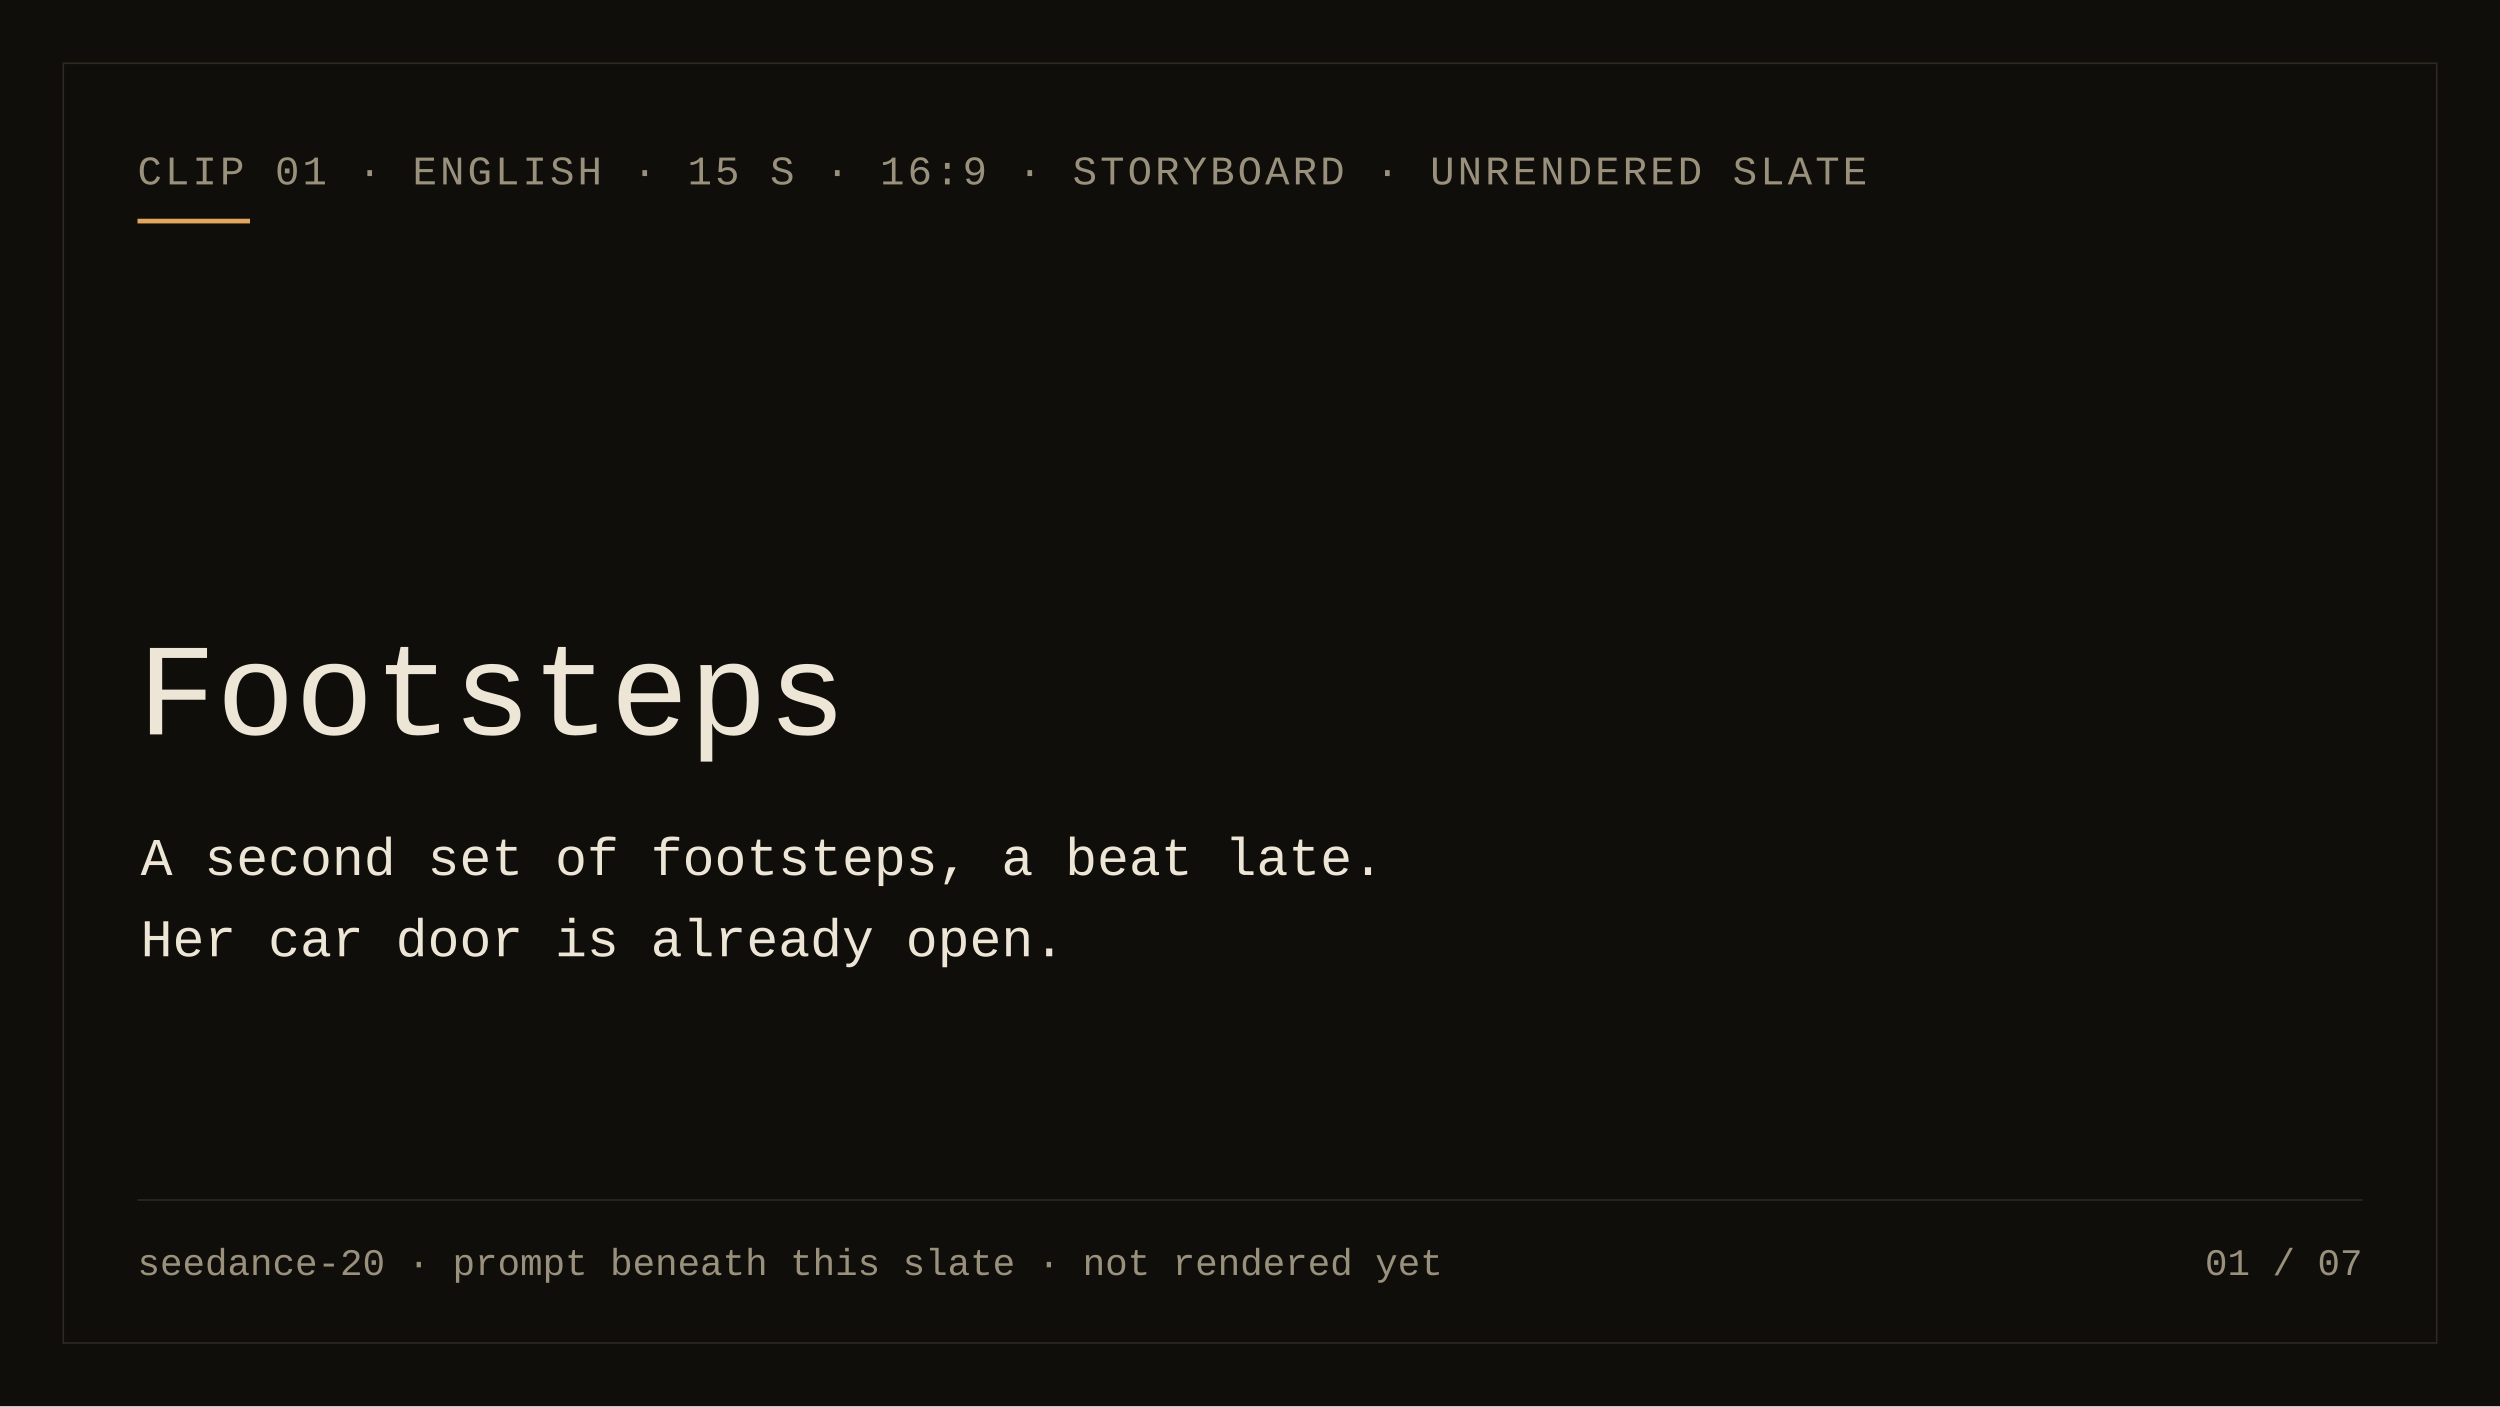
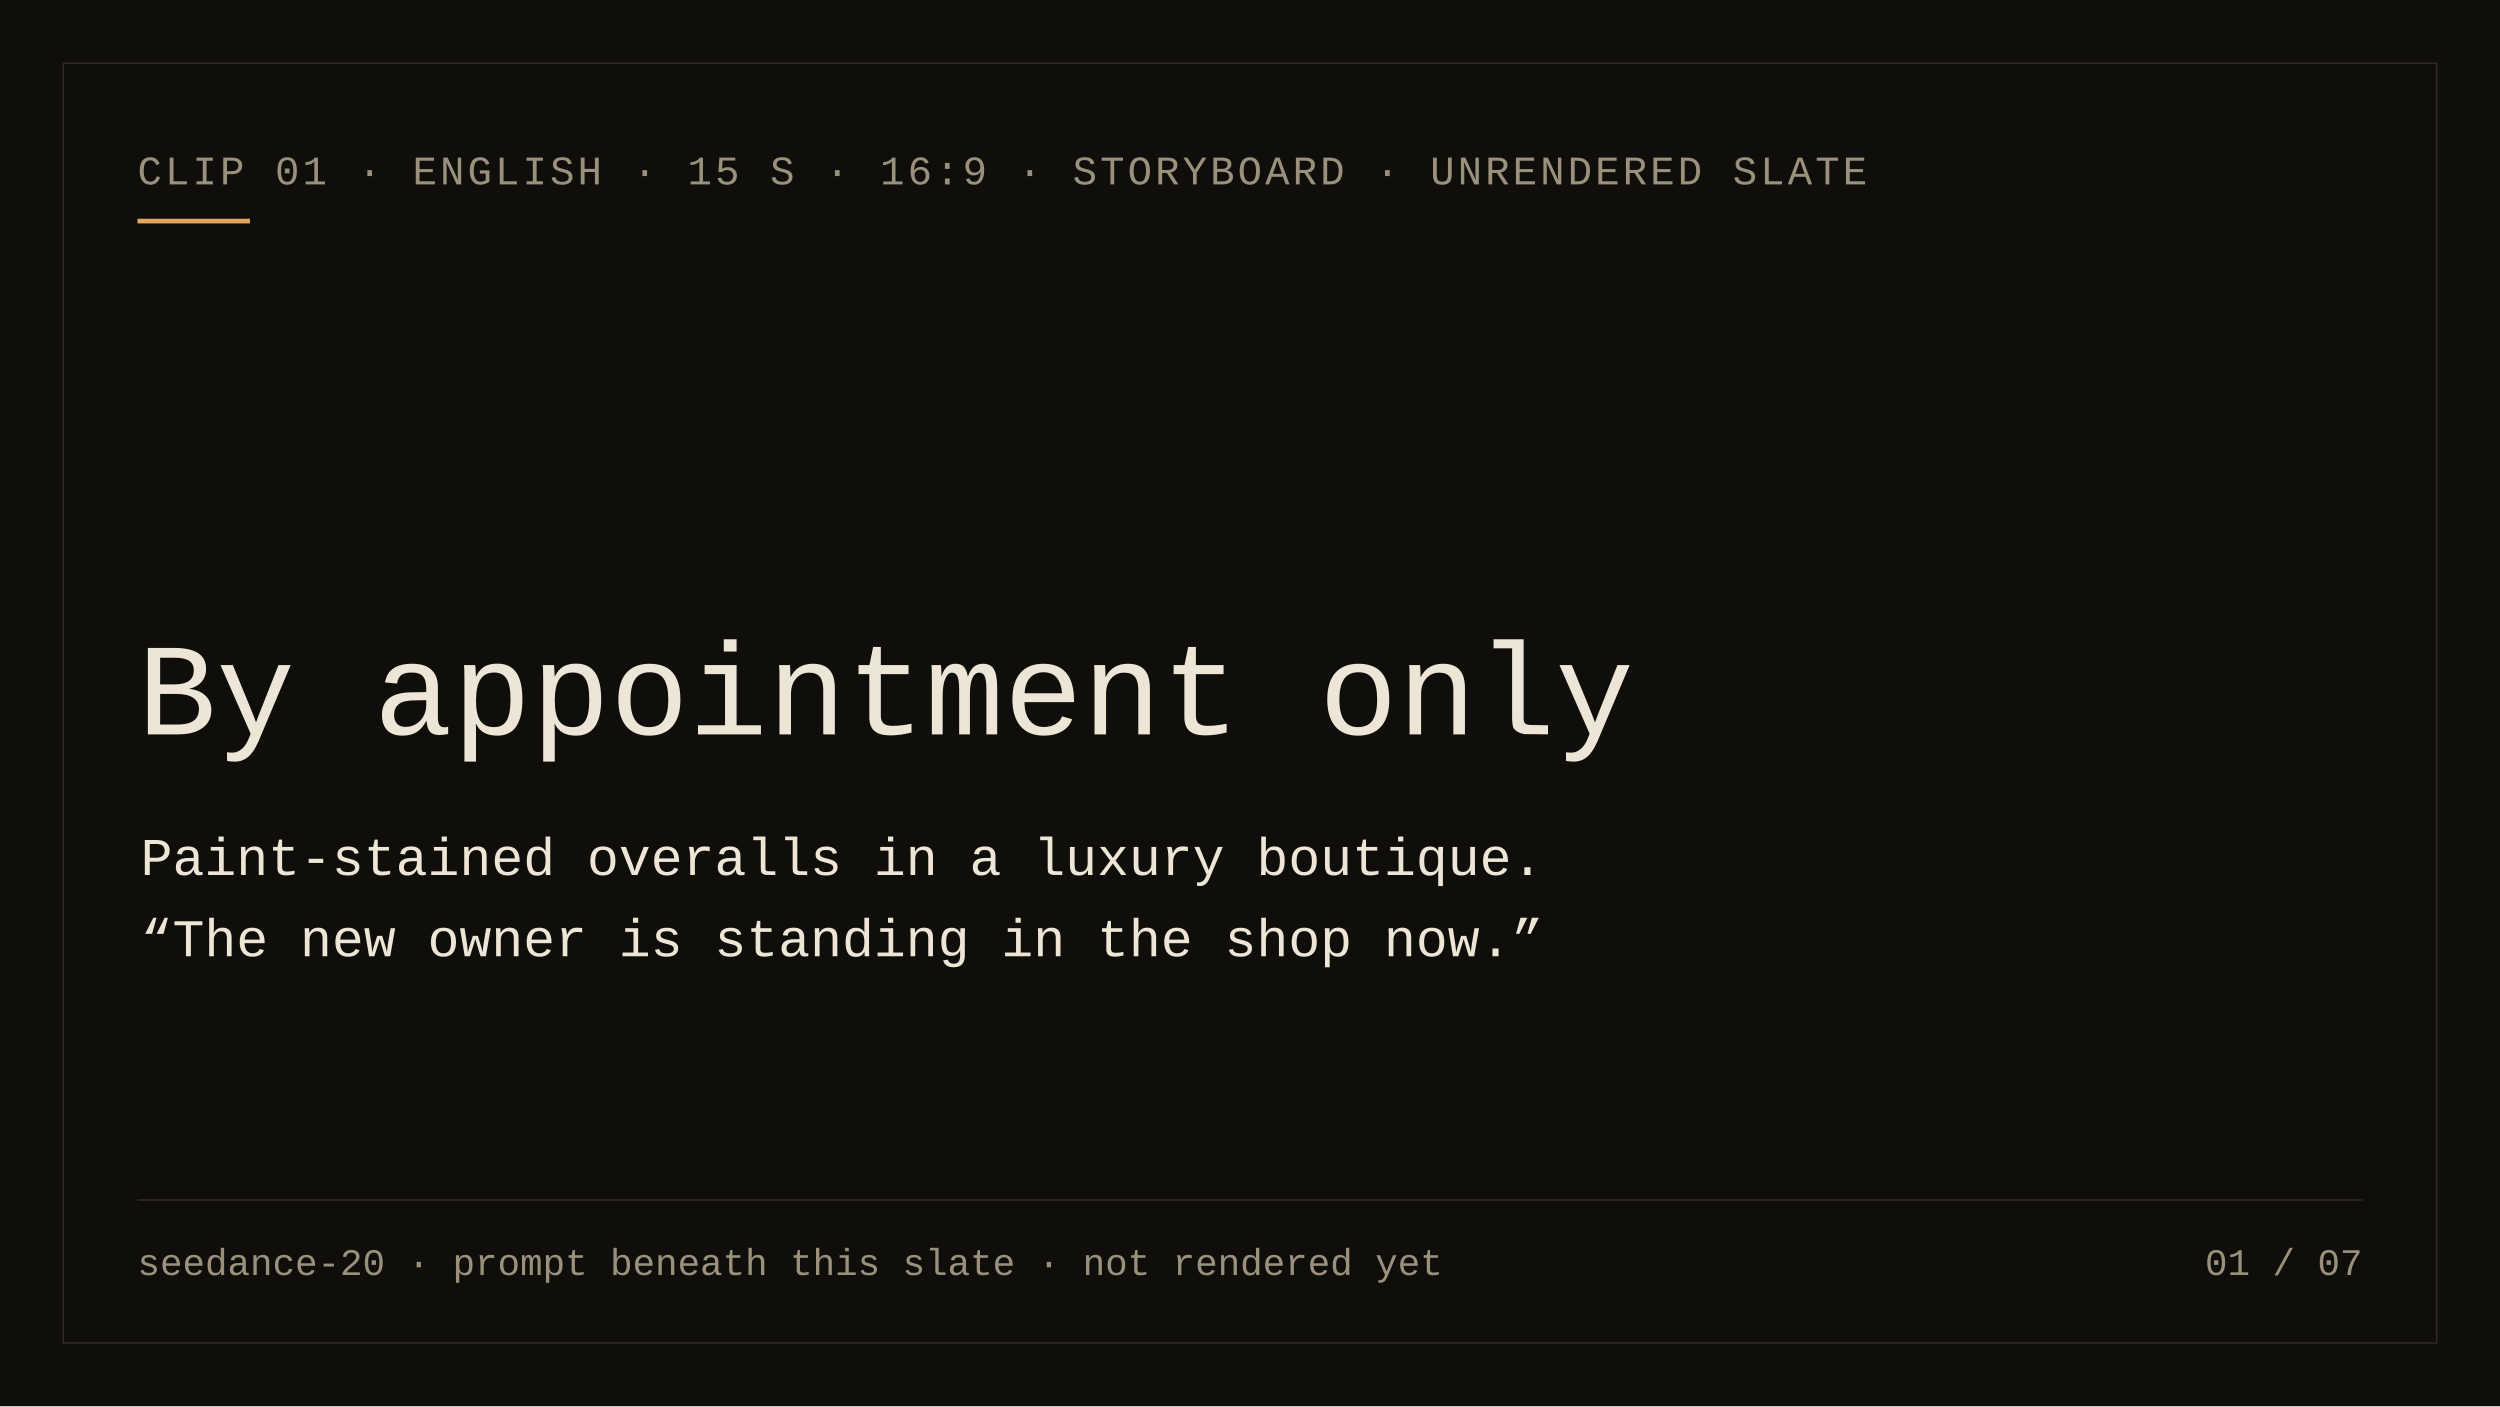
<svg xmlns="http://www.w3.org/2000/svg" viewBox="0 0 1600 900" width="1600" height="900" role="img" aria-labelledby="t d">
  <rect width="1600" height="900" fill="#100E0A" />
  <rect x="40.5" y="40.5" width="1519" height="819" fill="none" stroke="#2E2A22" stroke-width="1" />
  <text x="88" y="118" font-family="ui-monospace, SFMono-Regular, Menlo, Consolas, 'Liberation Mono', monospace" font-size="26" letter-spacing="2" fill="#9A917D">CLIP 01 · ENGLISH · 15 S · 16:9 · STORYBOARD · UNRENDERED SLATE</text>
  <rect x="88" y="140" width="72" height="3" fill="#E2A75E" />
-   <text x="88" y="470" font-family="ui-monospace, SFMono-Regular, Menlo, Consolas, 'Liberation Mono', monospace" font-size="84" fill="#EDE6D6">Footsteps</text>
-   <text x="90" y="560" font-family="ui-monospace, SFMono-Regular, Menlo, Consolas, 'Liberation Mono', monospace" font-size="34" fill="#EDE6D6">A second set of footsteps, a beat late.</text>
-   <text x="90" y="612" font-family="ui-monospace, SFMono-Regular, Menlo, Consolas, 'Liberation Mono', monospace" font-size="34" fill="#EDE6D6">Her car door is already open.</text>
+   <text x="88" y="470" font-family="ui-monospace, SFMono-Regular, Menlo, Consolas, 'Liberation Mono', monospace" font-size="84" fill="#EDE6D6">By appointment only</text>
+   <text x="90" y="560" font-family="ui-monospace, SFMono-Regular, Menlo, Consolas, 'Liberation Mono', monospace" font-size="34" fill="#EDE6D6">Paint-stained overalls in a luxury boutique.</text>
+   <text x="90" y="612" font-family="ui-monospace, SFMono-Regular, Menlo, Consolas, 'Liberation Mono', monospace" font-size="34" fill="#EDE6D6">“The new owner is standing in the shop now.”</text>
  <line x1="88" y1="768" x2="1512" y2="768" stroke="#2E2A22" stroke-width="1" />
  <text x="88" y="816" font-family="ui-monospace, SFMono-Regular, Menlo, Consolas, 'Liberation Mono', monospace" font-size="24" fill="#9A917D">seedance-20 · prompt beneath this slate · not rendered yet</text>
  <text x="1512" y="816" text-anchor="end" font-family="ui-monospace, SFMono-Regular, Menlo, Consolas, 'Liberation Mono', monospace" font-size="24" fill="#9A917D">01 / 07</text>
</svg>
